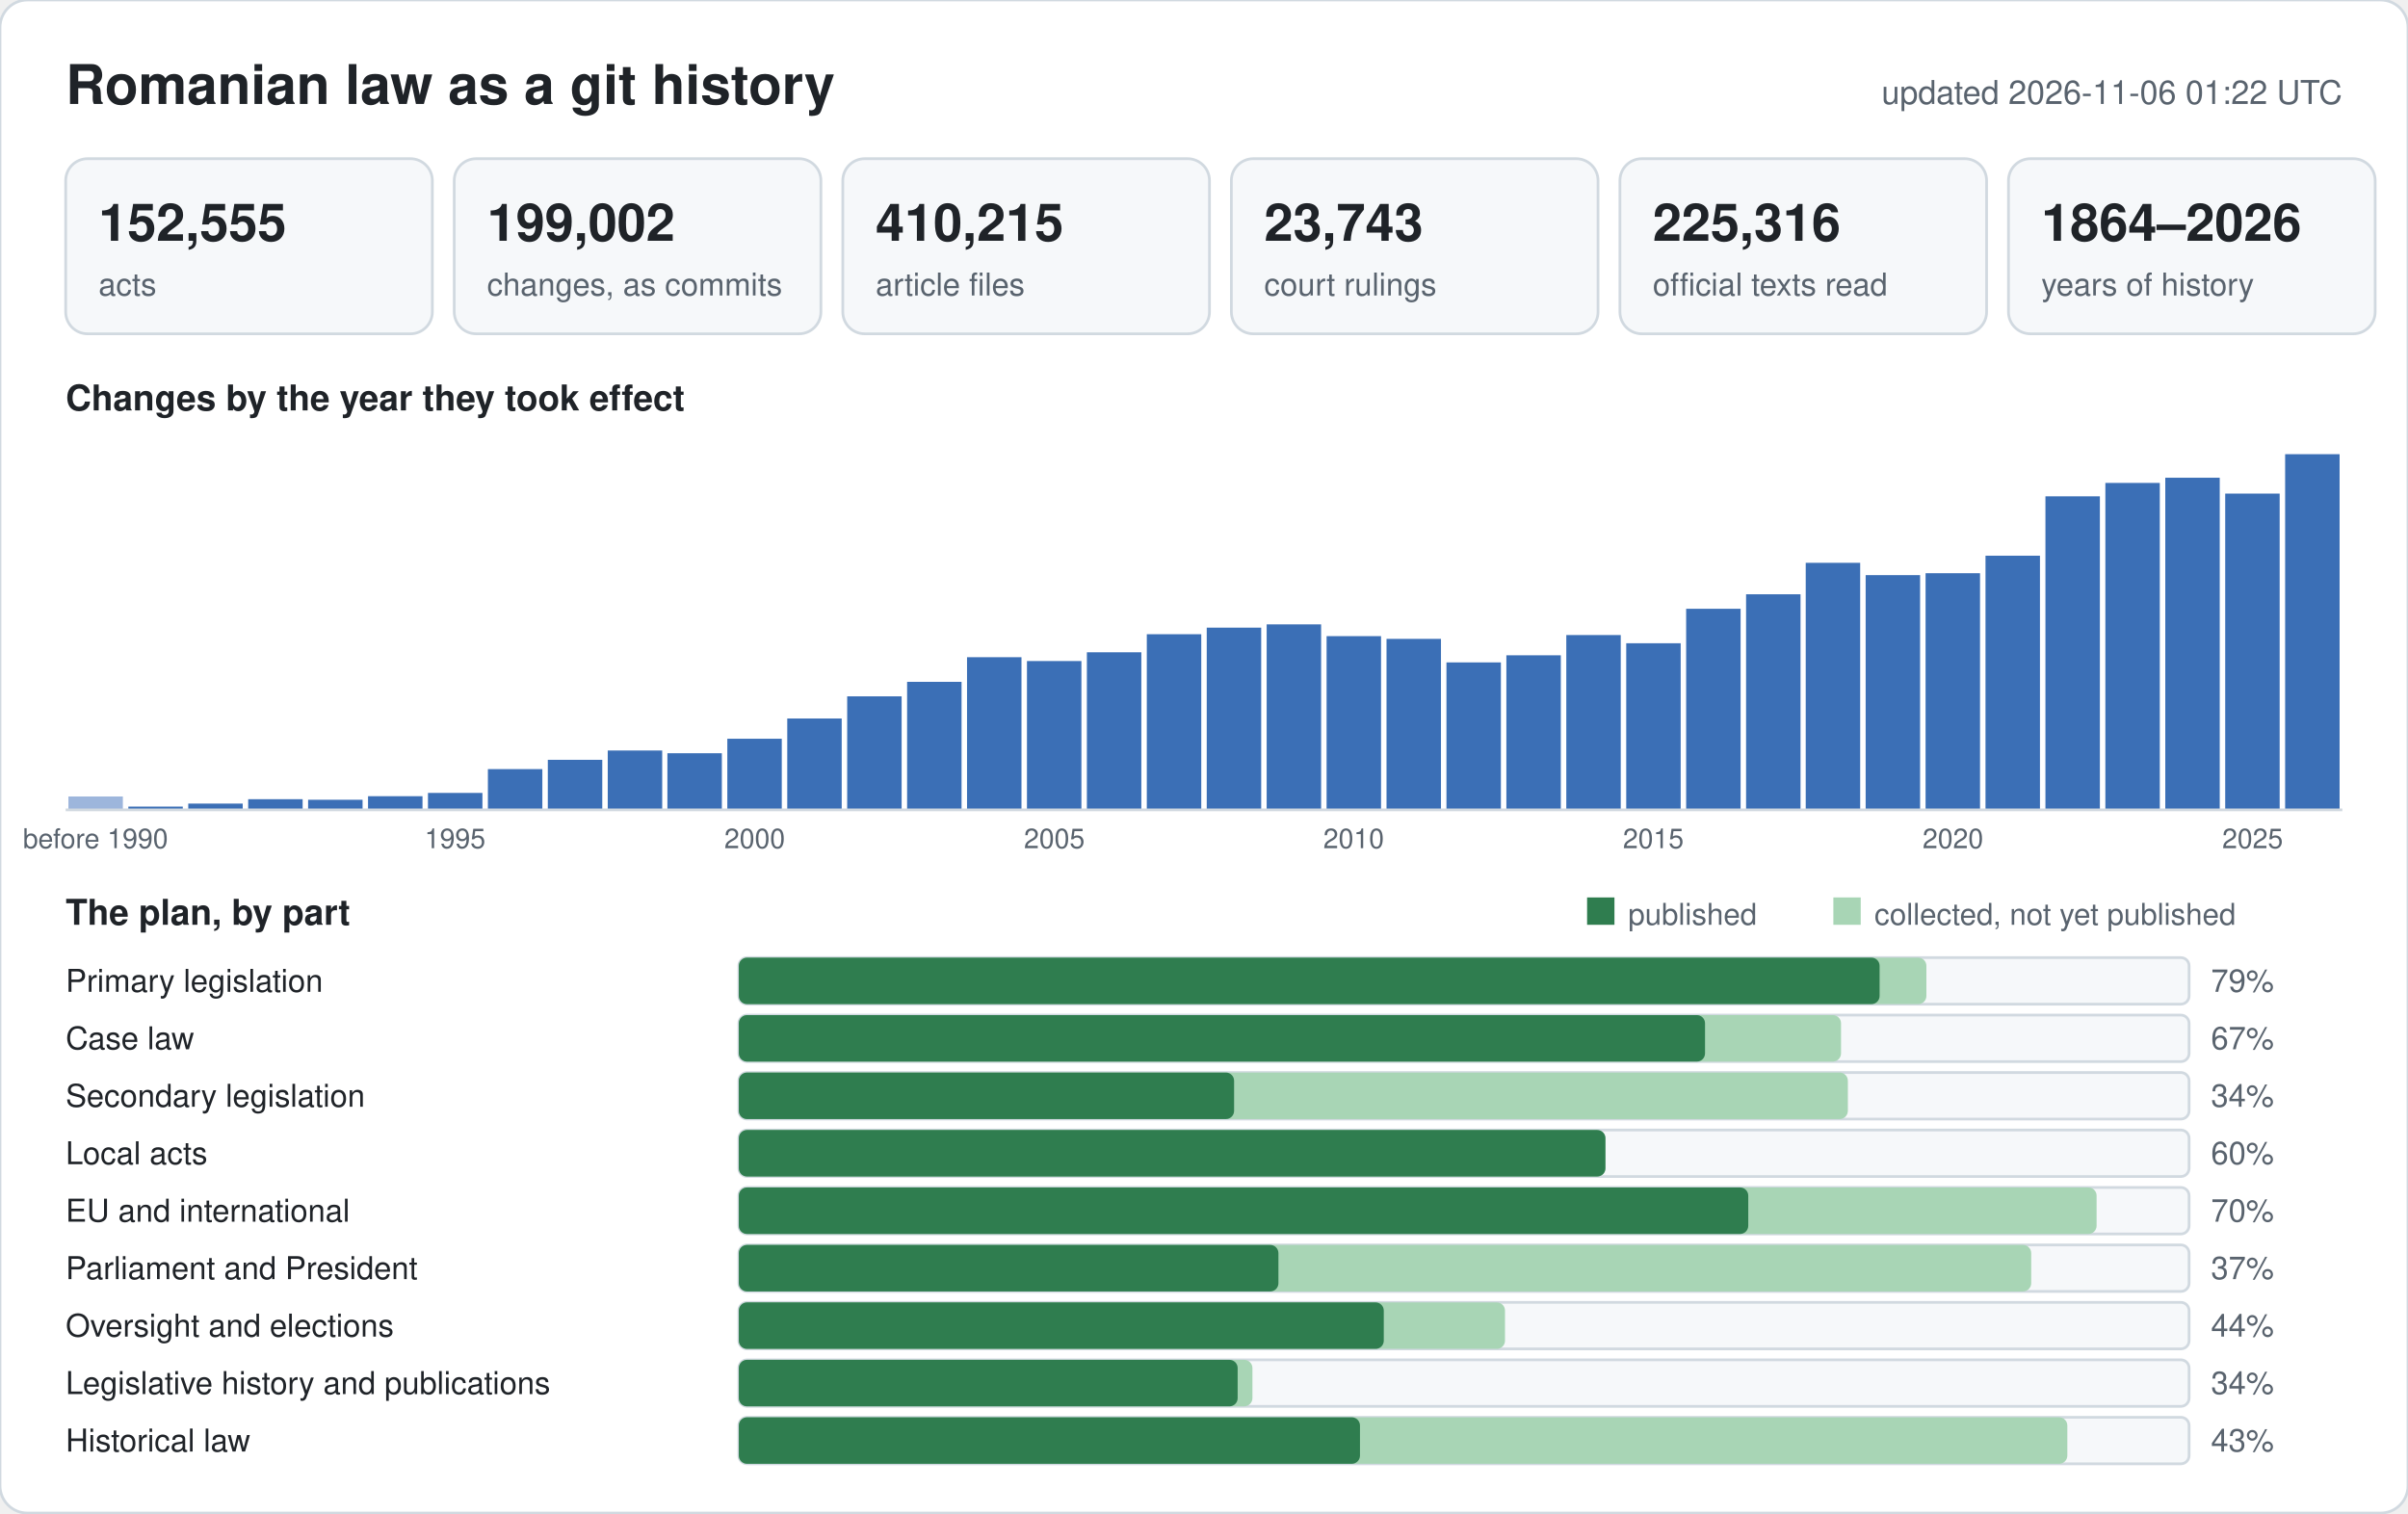
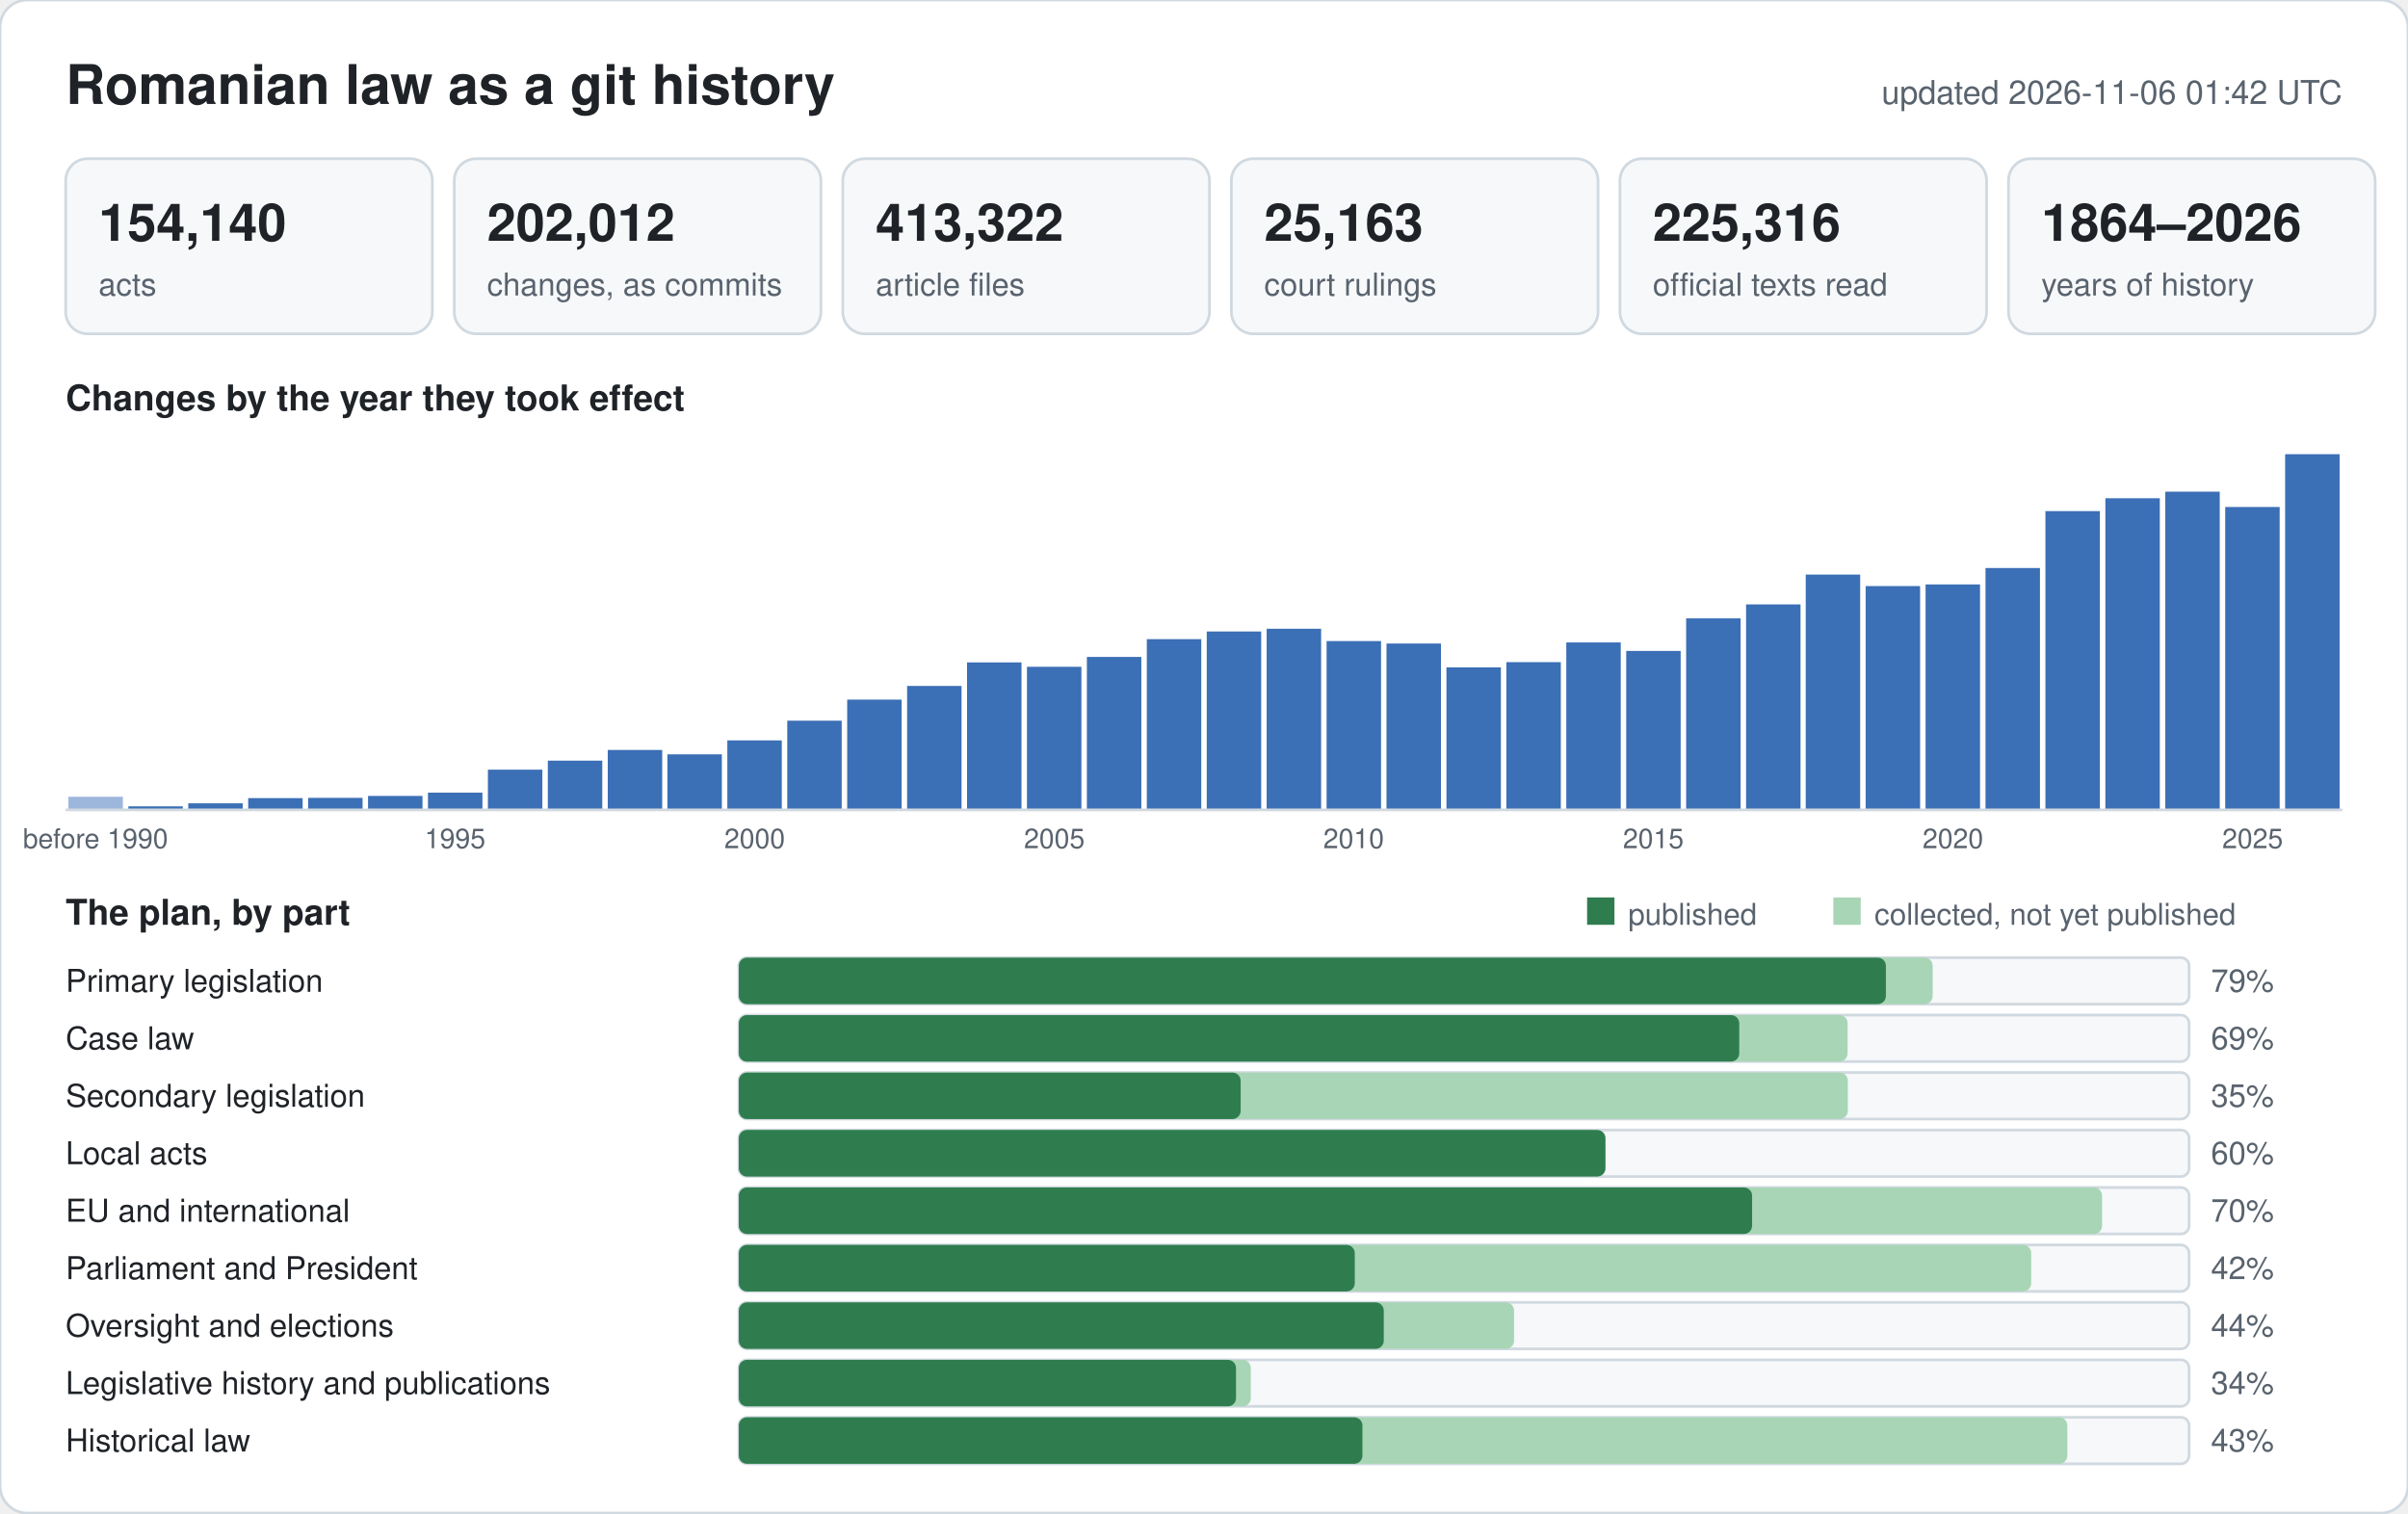
<svg xmlns="http://www.w3.org/2000/svg" width="880" height="553" viewBox="0 0 880 553" font-family="-apple-system,BlinkMacSystemFont,Segoe UI,Helvetica,Arial,sans-serif">
  <rect width="880" height="553" rx="10" fill="#ffffff" stroke="#d1d9e0" />
  <text x="24" y="38" font-size="20" font-weight="600" fill="#1f2328">Romanian law as a git history</text>
-   <text x="856" y="38" font-size="12" text-anchor="end" fill="#59636e">updated 2026-11-06 01:22 UTC</text>
+   <text x="856" y="38" font-size="12" text-anchor="end" fill="#59636e">updated 2026-11-06 01:42 UTC</text>
  <rect x="24" y="58" width="134" height="64" rx="8" fill="#f6f8fa" stroke="#d1d9e0" />
-   <text x="36" y="88" font-size="19" font-weight="600" fill="#1f2328">152,555</text>
+   <text x="36" y="88" font-size="19" font-weight="600" fill="#1f2328">154,140</text>
  <text x="36" y="108" font-size="11.5" fill="#59636e">acts</text>
  <rect x="166" y="58" width="134" height="64" rx="8" fill="#f6f8fa" stroke="#d1d9e0" />
-   <text x="178" y="88" font-size="19" font-weight="600" fill="#1f2328">199,002</text>
+   <text x="178" y="88" font-size="19" font-weight="600" fill="#1f2328">202,012</text>
  <text x="178" y="108" font-size="11.5" fill="#59636e">changes, as commits</text>
  <rect x="308" y="58" width="134" height="64" rx="8" fill="#f6f8fa" stroke="#d1d9e0" />
-   <text x="320" y="88" font-size="19" font-weight="600" fill="#1f2328">410,215</text>
+   <text x="320" y="88" font-size="19" font-weight="600" fill="#1f2328">413,322</text>
  <text x="320" y="108" font-size="11.5" fill="#59636e">article files</text>
  <rect x="450" y="58" width="134" height="64" rx="8" fill="#f6f8fa" stroke="#d1d9e0" />
-   <text x="462" y="88" font-size="19" font-weight="600" fill="#1f2328">23,743</text>
+   <text x="462" y="88" font-size="19" font-weight="600" fill="#1f2328">25,163</text>
  <text x="462" y="108" font-size="11.5" fill="#59636e">court rulings</text>
  <rect x="592" y="58" width="134" height="64" rx="8" fill="#f6f8fa" stroke="#d1d9e0" />
  <text x="604" y="88" font-size="19" font-weight="600" fill="#1f2328">225,316</text>
  <text x="604" y="108" font-size="11.5" fill="#59636e">official texts read</text>
  <rect x="734" y="58" width="134" height="64" rx="8" fill="#f6f8fa" stroke="#d1d9e0" />
  <text x="746" y="88" font-size="19" font-weight="600" fill="#1f2328">1864–2026</text>
  <text x="746" y="108" font-size="11.5" fill="#59636e">years of history</text>
  <text x="24" y="150" font-size="13" font-weight="600" fill="#1f2328">Changes by the year they took effect</text>
-   <rect x="25.0" y="291.1" width="19.9" height="4.9" fill="#9db6dc" />
+   <rect x="25.0" y="291.2" width="19.9" height="4.8" fill="#9db6dc" />
  <text x="34.9" y="310" font-size="10" text-anchor="middle" fill="#59636e">before 1990</text>
-   <rect x="46.9" y="294.8" width="19.9" height="1.2" fill="#3b6fb6" />
-   <rect x="68.8" y="293.7" width="19.9" height="2.3" fill="#3b6fb6" />
-   <rect x="90.7" y="292.1" width="19.9" height="3.9" fill="#3b6fb6" />
-   <rect x="112.6" y="292.3" width="19.9" height="3.7" fill="#3b6fb6" />
-   <rect x="134.5" y="291.0" width="19.9" height="5.0" fill="#3b6fb6" />
-   <rect x="156.4" y="289.8" width="19.9" height="6.2" fill="#3b6fb6" />
+   <rect x="46.9" y="294.7" width="19.9" height="1.3" fill="#3b6fb6" />
+   <rect x="68.8" y="293.6" width="19.9" height="2.4" fill="#3b6fb6" />
+   <rect x="90.7" y="291.7" width="19.9" height="4.3" fill="#3b6fb6" />
+   <rect x="112.6" y="291.6" width="19.9" height="4.4" fill="#3b6fb6" />
+   <rect x="134.5" y="290.9" width="19.9" height="5.1" fill="#3b6fb6" />
+   <rect x="156.4" y="289.7" width="19.9" height="6.3" fill="#3b6fb6" />
  <text x="166.3" y="310" font-size="10" text-anchor="middle" fill="#59636e">1995</text>
-   <rect x="178.3" y="281.1" width="19.9" height="14.9" fill="#3b6fb6" />
-   <rect x="200.2" y="277.7" width="19.9" height="18.3" fill="#3b6fb6" />
-   <rect x="222.1" y="274.3" width="19.9" height="21.7" fill="#3b6fb6" />
-   <rect x="243.9" y="275.3" width="19.9" height="20.7" fill="#3b6fb6" />
-   <rect x="265.8" y="270.0" width="19.9" height="26.0" fill="#3b6fb6" />
+   <rect x="178.3" y="281.3" width="19.9" height="14.7" fill="#3b6fb6" />
+   <rect x="200.2" y="278.0" width="19.9" height="18.0" fill="#3b6fb6" />
+   <rect x="222.1" y="274.1" width="19.9" height="21.9" fill="#3b6fb6" />
+   <rect x="243.9" y="275.7" width="19.9" height="20.3" fill="#3b6fb6" />
+   <rect x="265.8" y="270.6" width="19.9" height="25.4" fill="#3b6fb6" />
  <text x="275.8" y="310" font-size="10" text-anchor="middle" fill="#59636e">2000</text>
-   <rect x="287.7" y="262.6" width="19.9" height="33.4" fill="#3b6fb6" />
-   <rect x="309.6" y="254.5" width="19.9" height="41.5" fill="#3b6fb6" />
-   <rect x="331.5" y="249.2" width="19.9" height="46.8" fill="#3b6fb6" />
-   <rect x="353.4" y="240.2" width="19.9" height="55.8" fill="#3b6fb6" />
-   <rect x="375.3" y="241.6" width="19.9" height="54.4" fill="#3b6fb6" />
+   <rect x="287.7" y="263.4" width="19.9" height="32.6" fill="#3b6fb6" />
+   <rect x="309.6" y="255.7" width="19.9" height="40.3" fill="#3b6fb6" />
+   <rect x="331.5" y="250.7" width="19.9" height="45.3" fill="#3b6fb6" />
+   <rect x="353.4" y="242.1" width="19.9" height="53.9" fill="#3b6fb6" />
+   <rect x="375.3" y="243.7" width="19.9" height="52.3" fill="#3b6fb6" />
  <text x="385.3" y="310" font-size="10" text-anchor="middle" fill="#59636e">2005</text>
-   <rect x="397.2" y="238.4" width="19.9" height="57.6" fill="#3b6fb6" />
-   <rect x="419.1" y="231.8" width="19.9" height="64.2" fill="#3b6fb6" />
-   <rect x="441.0" y="229.4" width="19.9" height="66.6" fill="#3b6fb6" />
-   <rect x="462.9" y="228.2" width="19.9" height="67.8" fill="#3b6fb6" />
-   <rect x="484.8" y="232.5" width="19.9" height="63.5" fill="#3b6fb6" />
+   <rect x="397.2" y="240.1" width="19.9" height="55.9" fill="#3b6fb6" />
+   <rect x="419.1" y="233.6" width="19.9" height="62.4" fill="#3b6fb6" />
+   <rect x="441.0" y="230.8" width="19.9" height="65.2" fill="#3b6fb6" />
+   <rect x="462.9" y="229.8" width="19.9" height="66.2" fill="#3b6fb6" />
+   <rect x="484.8" y="234.3" width="19.9" height="61.7" fill="#3b6fb6" />
  <text x="494.7" y="310" font-size="10" text-anchor="middle" fill="#59636e">2010</text>
-   <rect x="506.7" y="233.5" width="19.9" height="62.5" fill="#3b6fb6" />
-   <rect x="528.6" y="242.1" width="19.9" height="53.9" fill="#3b6fb6" />
-   <rect x="550.5" y="239.5" width="19.9" height="56.5" fill="#3b6fb6" />
-   <rect x="572.4" y="232.1" width="19.9" height="63.9" fill="#3b6fb6" />
-   <rect x="594.3" y="235.1" width="19.9" height="60.9" fill="#3b6fb6" />
+   <rect x="506.7" y="235.2" width="19.9" height="60.8" fill="#3b6fb6" />
+   <rect x="528.6" y="243.9" width="19.9" height="52.1" fill="#3b6fb6" />
+   <rect x="550.5" y="242.0" width="19.9" height="54.0" fill="#3b6fb6" />
+   <rect x="572.4" y="234.8" width="19.9" height="61.2" fill="#3b6fb6" />
+   <rect x="594.3" y="237.9" width="19.9" height="58.1" fill="#3b6fb6" />
  <text x="604.2" y="310" font-size="10" text-anchor="middle" fill="#59636e">2015</text>
-   <rect x="616.2" y="222.5" width="19.9" height="73.5" fill="#3b6fb6" />
-   <rect x="638.1" y="217.2" width="19.9" height="78.8" fill="#3b6fb6" />
-   <rect x="659.9" y="205.7" width="19.9" height="90.3" fill="#3b6fb6" />
-   <rect x="681.8" y="210.2" width="19.9" height="85.8" fill="#3b6fb6" />
-   <rect x="703.7" y="209.5" width="19.9" height="86.5" fill="#3b6fb6" />
+   <rect x="616.2" y="226.0" width="19.9" height="70.0" fill="#3b6fb6" />
+   <rect x="638.1" y="220.9" width="19.9" height="75.1" fill="#3b6fb6" />
+   <rect x="659.9" y="210.0" width="19.9" height="86.0" fill="#3b6fb6" />
+   <rect x="681.8" y="214.2" width="19.9" height="81.8" fill="#3b6fb6" />
+   <rect x="703.7" y="213.6" width="19.9" height="82.4" fill="#3b6fb6" />
  <text x="713.7" y="310" font-size="10" text-anchor="middle" fill="#59636e">2020</text>
-   <rect x="725.6" y="203.1" width="19.9" height="92.9" fill="#3b6fb6" />
-   <rect x="747.5" y="181.4" width="19.9" height="114.6" fill="#3b6fb6" />
-   <rect x="769.4" y="176.5" width="19.9" height="119.5" fill="#3b6fb6" />
-   <rect x="791.3" y="174.6" width="19.9" height="121.4" fill="#3b6fb6" />
-   <rect x="813.2" y="180.4" width="19.9" height="115.6" fill="#3b6fb6" />
+   <rect x="725.6" y="207.6" width="19.9" height="88.4" fill="#3b6fb6" />
+   <rect x="747.5" y="186.8" width="19.9" height="109.2" fill="#3b6fb6" />
+   <rect x="769.4" y="182.1" width="19.9" height="113.9" fill="#3b6fb6" />
+   <rect x="791.3" y="179.7" width="19.9" height="116.3" fill="#3b6fb6" />
+   <rect x="813.2" y="185.3" width="19.9" height="110.7" fill="#3b6fb6" />
  <text x="823.2" y="310" font-size="10" text-anchor="middle" fill="#59636e">2025</text>
  <rect x="835.1" y="166.0" width="19.9" height="130.0" fill="#3b6fb6" />
  <line x1="24" y1="296" x2="856" y2="296" stroke="#d1d9e0" />
  <text x="24" y="338" font-size="13" font-weight="600" fill="#1f2328">The plan, by part</text>
  <rect x="580" y="328" width="10" height="10" fill="#2f7d4f" />
  <text x="595" y="338" font-size="11" fill="#59636e">published</text>
  <rect x="670" y="328" width="10" height="10" fill="#a8d5b5" />
  <text x="685" y="338" font-size="11" fill="#59636e">collected, not yet published</text>
  <text x="24" y="362.5" font-size="11.5" fill="#1f2328">Primary legislation</text>
  <rect x="270" y="350" width="530" height="17" rx="3" fill="#f6f8fa" stroke="#d1d9e0" />
-   <rect x="270" y="350" width="434.0" height="17" rx="3" fill="#a8d5b5" />
-   <rect x="270" y="350" width="416.9" height="17" rx="3" fill="#2f7d4f" />
+   <rect x="270" y="350" width="436.3" height="17" rx="3" fill="#a8d5b5" />
+   <rect x="270" y="350" width="419.2" height="17" rx="3" fill="#2f7d4f" />
  <text x="808" y="362.5" font-size="11.5" fill="#59636e">79%</text>
  <text x="24" y="383.5" font-size="11.5" fill="#1f2328">Case law</text>
  <rect x="270" y="371" width="530" height="17" rx="3" fill="#f6f8fa" stroke="#d1d9e0" />
-   <rect x="270" y="371" width="402.8" height="17" rx="3" fill="#a8d5b5" />
-   <rect x="270" y="371" width="353.1" height="17" rx="3" fill="#2f7d4f" />
-   <text x="808" y="383.5" font-size="11.5" fill="#59636e">67%</text>
+   <rect x="270" y="371" width="405.2" height="17" rx="3" fill="#a8d5b5" />
+   <rect x="270" y="371" width="365.6" height="17" rx="3" fill="#2f7d4f" />
+   <text x="808" y="383.5" font-size="11.5" fill="#59636e">69%</text>
  <text x="24" y="404.5" font-size="11.5" fill="#1f2328">Secondary legislation</text>
  <rect x="270" y="392" width="530" height="17" rx="3" fill="#f6f8fa" stroke="#d1d9e0" />
  <rect x="270" y="392" width="405.3" height="17" rx="3" fill="#a8d5b5" />
-   <rect x="270" y="392" width="181.0" height="17" rx="3" fill="#2f7d4f" />
-   <text x="808" y="404.5" font-size="11.5" fill="#59636e">34%</text>
+   <rect x="270" y="392" width="183.4" height="17" rx="3" fill="#2f7d4f" />
+   <text x="808" y="404.5" font-size="11.5" fill="#59636e">35%</text>
  <text x="24" y="425.5" font-size="11.5" fill="#1f2328">Local acts</text>
  <rect x="270" y="413" width="530" height="17" rx="3" fill="#f6f8fa" stroke="#d1d9e0" />
  <rect x="270" y="413" width="316.7" height="17" rx="3" fill="#a8d5b5" />
  <rect x="270" y="413" width="316.7" height="17" rx="3" fill="#2f7d4f" />
  <text x="808" y="425.5" font-size="11.5" fill="#59636e">60%</text>
  <text x="24" y="446.5" font-size="11.5" fill="#1f2328">EU and international</text>
  <rect x="270" y="434" width="530" height="17" rx="3" fill="#f6f8fa" stroke="#d1d9e0" />
-   <rect x="270" y="434" width="496.2" height="17" rx="3" fill="#a8d5b5" />
-   <rect x="270" y="434" width="368.9" height="17" rx="3" fill="#2f7d4f" />
+   <rect x="270" y="434" width="498.2" height="17" rx="3" fill="#a8d5b5" />
+   <rect x="270" y="434" width="370.3" height="17" rx="3" fill="#2f7d4f" />
  <text x="808" y="446.5" font-size="11.5" fill="#59636e">70%</text>
  <text x="24" y="467.5" font-size="11.5" fill="#1f2328">Parliament and President</text>
  <rect x="270" y="455" width="530" height="17" rx="3" fill="#f6f8fa" stroke="#d1d9e0" />
  <rect x="270" y="455" width="472.3" height="17" rx="3" fill="#a8d5b5" />
-   <rect x="270" y="455" width="197.2" height="17" rx="3" fill="#2f7d4f" />
-   <text x="808" y="467.5" font-size="11.5" fill="#59636e">37%</text>
+   <rect x="270" y="455" width="225.1" height="17" rx="3" fill="#2f7d4f" />
+   <text x="808" y="467.5" font-size="11.5" fill="#59636e">42%</text>
  <text x="24" y="488.5" font-size="11.5" fill="#1f2328">Oversight and elections</text>
  <rect x="270" y="476" width="530" height="17" rx="3" fill="#f6f8fa" stroke="#d1d9e0" />
-   <rect x="270" y="476" width="280.0" height="17" rx="3" fill="#a8d5b5" />
+   <rect x="270" y="476" width="283.3" height="17" rx="3" fill="#a8d5b5" />
  <rect x="270" y="476" width="235.7" height="17" rx="3" fill="#2f7d4f" />
  <text x="808" y="488.5" font-size="11.5" fill="#59636e">44%</text>
  <text x="24" y="509.5" font-size="11.5" fill="#1f2328">Legislative history and publications</text>
  <rect x="270" y="497" width="530" height="17" rx="3" fill="#f6f8fa" stroke="#d1d9e0" />
-   <rect x="270" y="497" width="187.7" height="17" rx="3" fill="#a8d5b5" />
-   <rect x="270" y="497" width="182.3" height="17" rx="3" fill="#2f7d4f" />
+   <rect x="270" y="497" width="187.1" height="17" rx="3" fill="#a8d5b5" />
+   <rect x="270" y="497" width="181.7" height="17" rx="3" fill="#2f7d4f" />
  <text x="808" y="509.5" font-size="11.5" fill="#59636e">34%</text>
  <text x="24" y="530.5" font-size="11.5" fill="#1f2328">Historical law</text>
  <rect x="270" y="518" width="530" height="17" rx="3" fill="#f6f8fa" stroke="#d1d9e0" />
  <rect x="270" y="518" width="485.5" height="17" rx="3" fill="#a8d5b5" />
-   <rect x="270" y="518" width="227.0" height="17" rx="3" fill="#2f7d4f" />
+   <rect x="270" y="518" width="227.9" height="17" rx="3" fill="#2f7d4f" />
  <text x="808" y="530.5" font-size="11.5" fill="#59636e">43%</text>
</svg>
